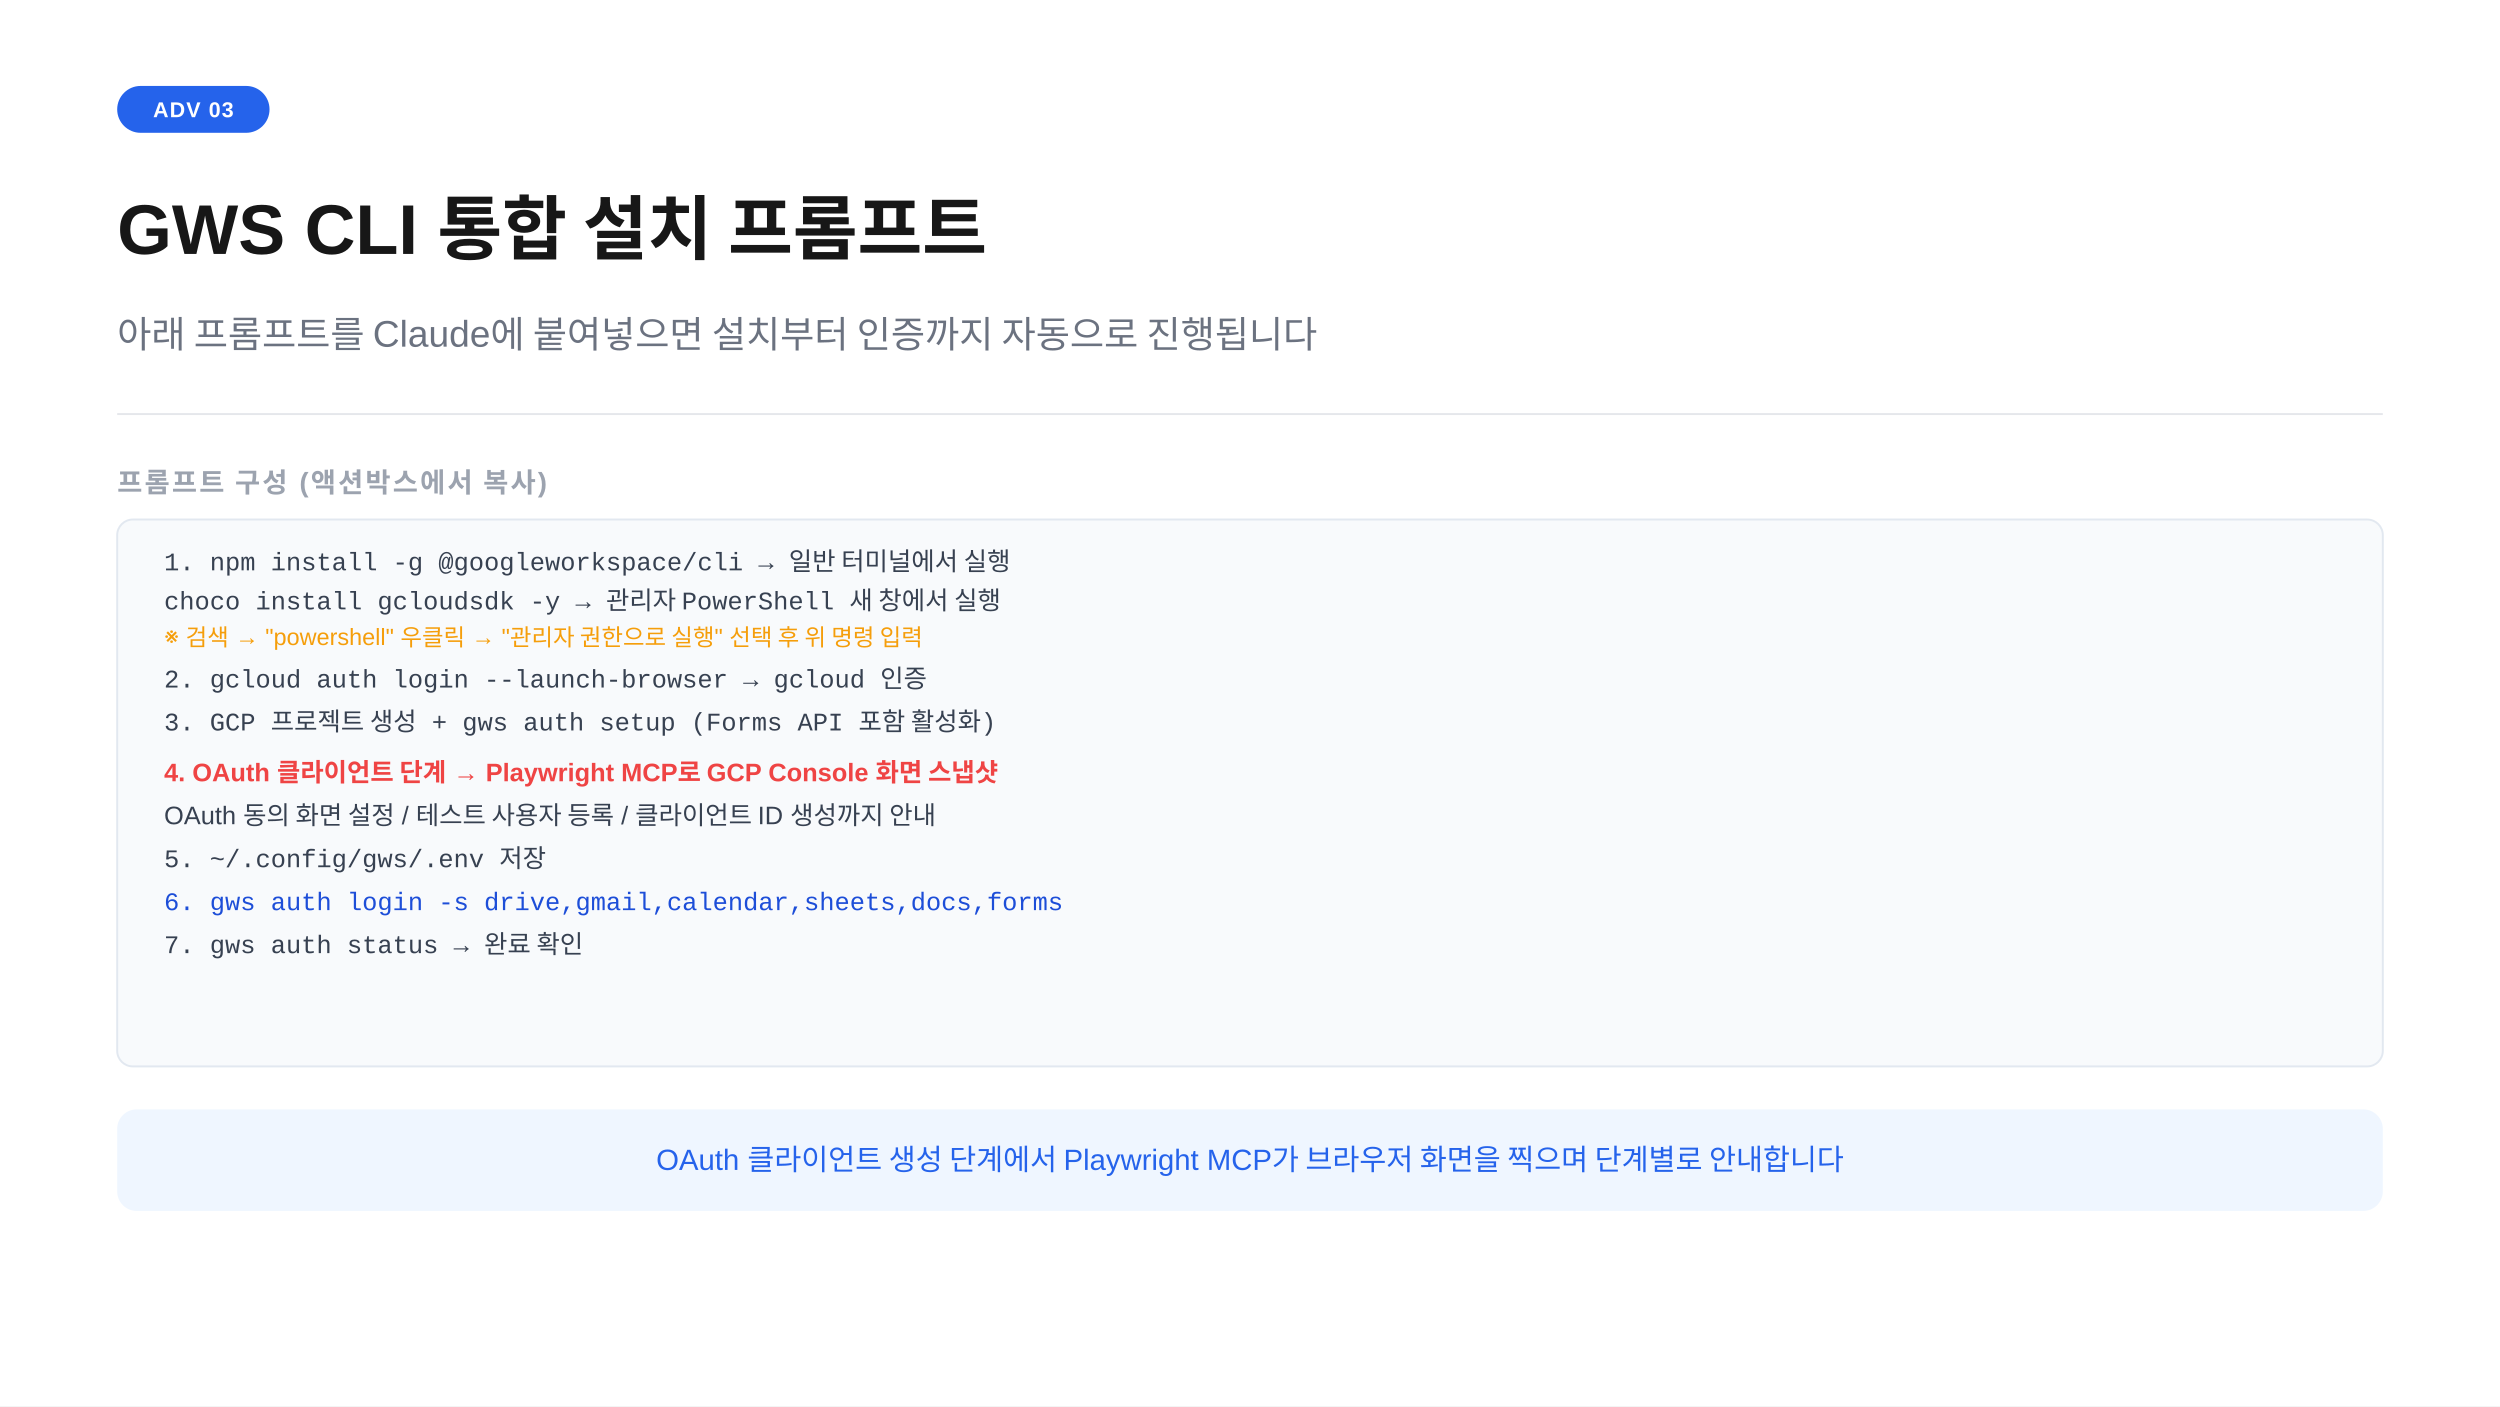
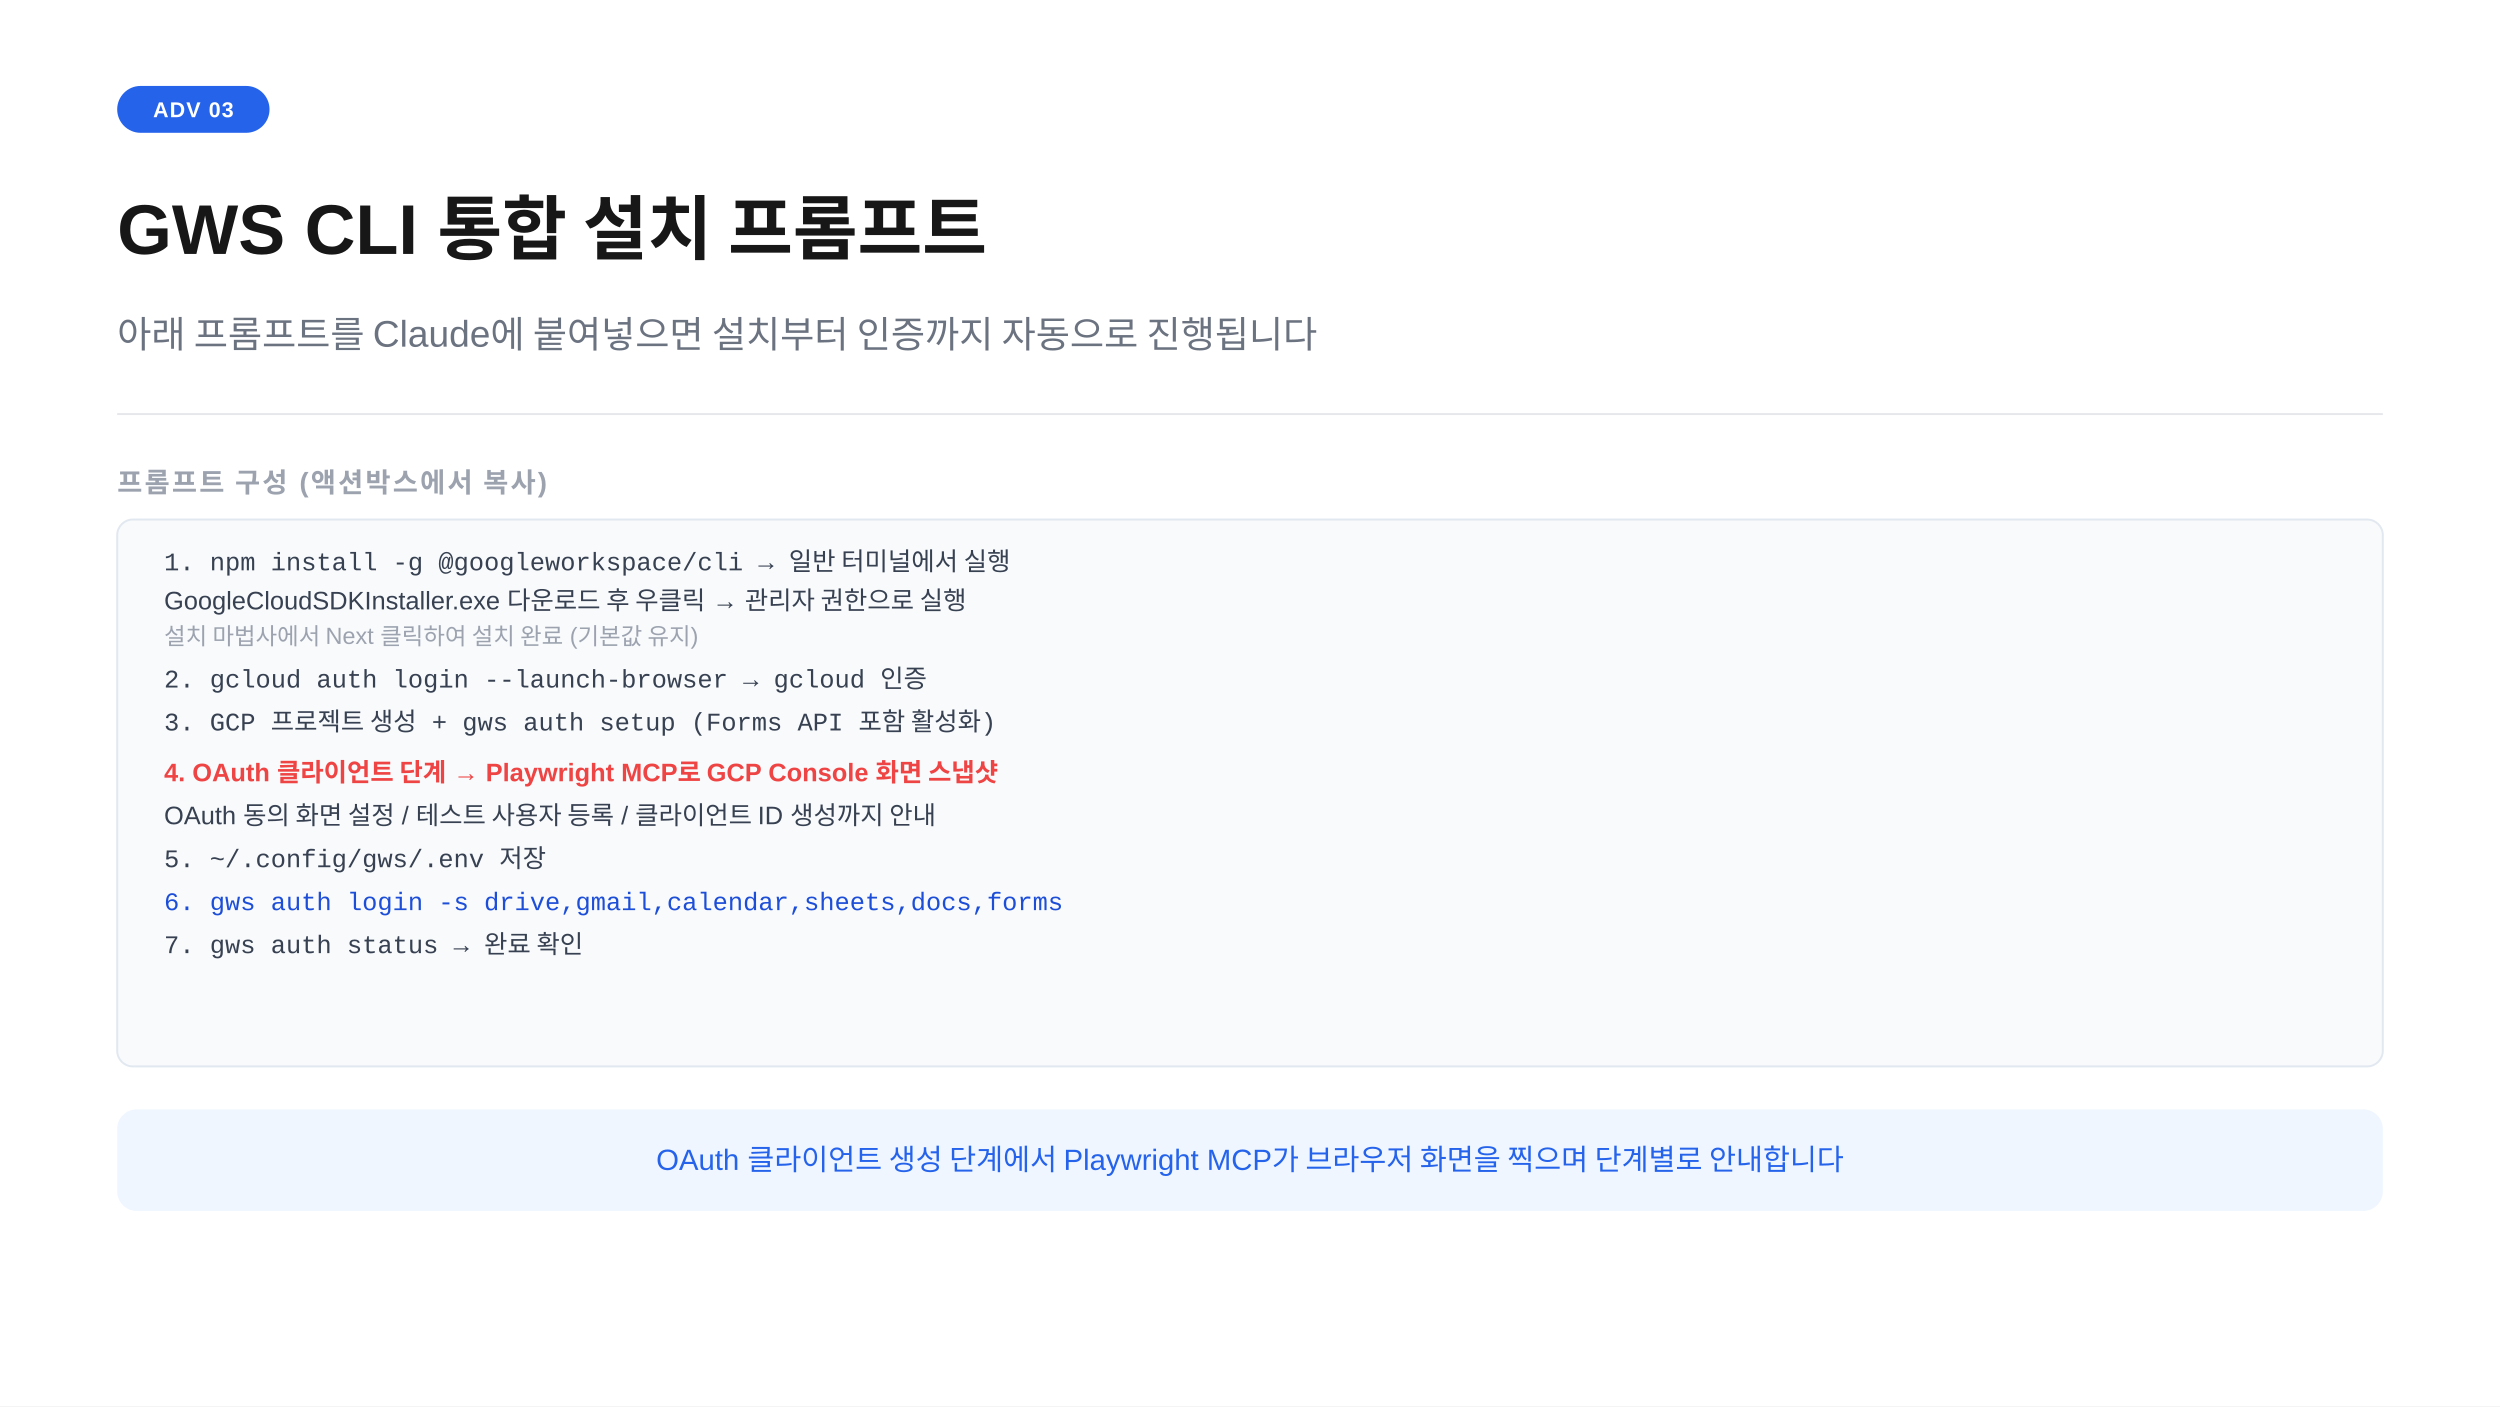
<svg xmlns="http://www.w3.org/2000/svg" width="1280" height="720" viewBox="0 0 1280 720">
  <rect width="1280" height="720" fill="#ffffff" />
  <rect x="60" y="44" width="78" height="24" rx="12" fill="#2563eb" />
  <text x="99" y="60" text-anchor="middle" font-family="-apple-system,BlinkMacSystemFont,'Segoe UI',Arial,sans-serif" font-size="11" font-weight="700" fill="#ffffff" letter-spacing="0.05em">ADV 03</text>
  <text x="60" y="130" font-family="-apple-system,BlinkMacSystemFont,'Segoe UI',Arial,sans-serif" font-size="36" font-weight="700" fill="#171717">GWS CLI 통합 설치 프롬프트</text>
  <text x="60" y="178" font-family="-apple-system,BlinkMacSystemFont,'Segoe UI',Arial,sans-serif" font-size="19" fill="#6b7280">아래 프롬프트를 Claude에 붙여넣으면 설치부터 인증까지 자동으로 진행됩니다</text>
  <line x1="60" y1="212" x2="1220" y2="212" stroke="#e5e7eb" stroke-width="1" />
  <text x="60" y="252" font-family="-apple-system,BlinkMacSystemFont,'Segoe UI',Arial,sans-serif" font-size="14" font-weight="600" fill="#9ca3af" letter-spacing="0.08em">프롬프트 구성 (액션박스에서 복사)</text>
  <rect x="60" y="266" width="1160" height="280" rx="8" fill="#f8fafc" stroke="#e2e8f0" stroke-width="1" />
  <text x="84" y="292" font-family="'Courier New',Courier,monospace" font-size="13" fill="#374151">1.  npm install -g @googleworkspace/cli  →  일반 터미널에서 실행</text>
-   <text x="84" y="312" font-family="'Courier New',Courier,monospace" font-size="13" fill="#374151">     choco install gcloudsdk -y  →  관리자 PowerShell 새 창에서 실행</text>
-   <text x="84" y="330" font-family="-apple-system,BlinkMacSystemFont,'Segoe UI',Arial,sans-serif" font-size="12" fill="#f59e0b">     ※ 검색 → "powershell" 우클릭 → "관리자 권한으로 실행" 선택 후 위 명령 입력</text>
+   <text x="84" y="312" font-family="-apple-system,BlinkMacSystemFont,'Segoe UI',Arial,sans-serif" font-size="13" fill="#374151">     GoogleCloudSDKInstaller.exe  다운로드 후  우클릭 → 관리자 권한으로 실행</text>
+   <text x="84" y="330" font-family="-apple-system,BlinkMacSystemFont,'Segoe UI',Arial,sans-serif" font-size="12" fill="#9ca3af">     설치 마법사에서 Next 클릭하여 설치 완료 (기본값 유지)</text>
  <text x="84" y="352" font-family="'Courier New',Courier,monospace" font-size="13" fill="#374151">2.  gcloud auth login --launch-browser  →  gcloud 인증</text>
  <text x="84" y="374" font-family="'Courier New',Courier,monospace" font-size="13" fill="#374151">3.  GCP 프로젝트 생성 + gws auth setup (Forms API 포함 활성화)</text>
  <text x="84" y="400" font-family="-apple-system,BlinkMacSystemFont,'Segoe UI',Arial,sans-serif" font-size="13" font-weight="600" fill="#ef4444">4.  OAuth 클라이언트 단계  →  Playwright MCP로 GCP Console 화면 스냅샷</text>
  <text x="84" y="422" font-family="-apple-system,BlinkMacSystemFont,'Segoe UI',Arial,sans-serif" font-size="13" fill="#374151">       OAuth 동의 화면 설정  /  테스트 사용자 등록  /  클라이언트 ID 생성까지 안내</text>
  <text x="84" y="444" font-family="'Courier New',Courier,monospace" font-size="13" fill="#374151">5.  ~/.config/gws/.env  저장</text>
  <text x="84" y="466" font-family="'Courier New',Courier,monospace" font-size="13" fill="#1d4ed8">6.  gws auth login -s drive,gmail,calendar,sheets,docs,forms</text>
  <text x="84" y="488" font-family="'Courier New',Courier,monospace" font-size="13" fill="#374151">7.  gws auth status  →  완료 확인</text>
  <rect x="60" y="568" width="1160" height="52" rx="10" fill="#eff6ff" />
  <text x="640" y="599" text-anchor="middle" font-family="-apple-system,BlinkMacSystemFont,'Segoe UI',Arial,sans-serif" font-size="15" fill="#2563eb">OAuth 클라이언트 생성 단계에서 Playwright MCP가 브라우저 화면을 찍으며 단계별로 안내합니다</text>
</svg>
